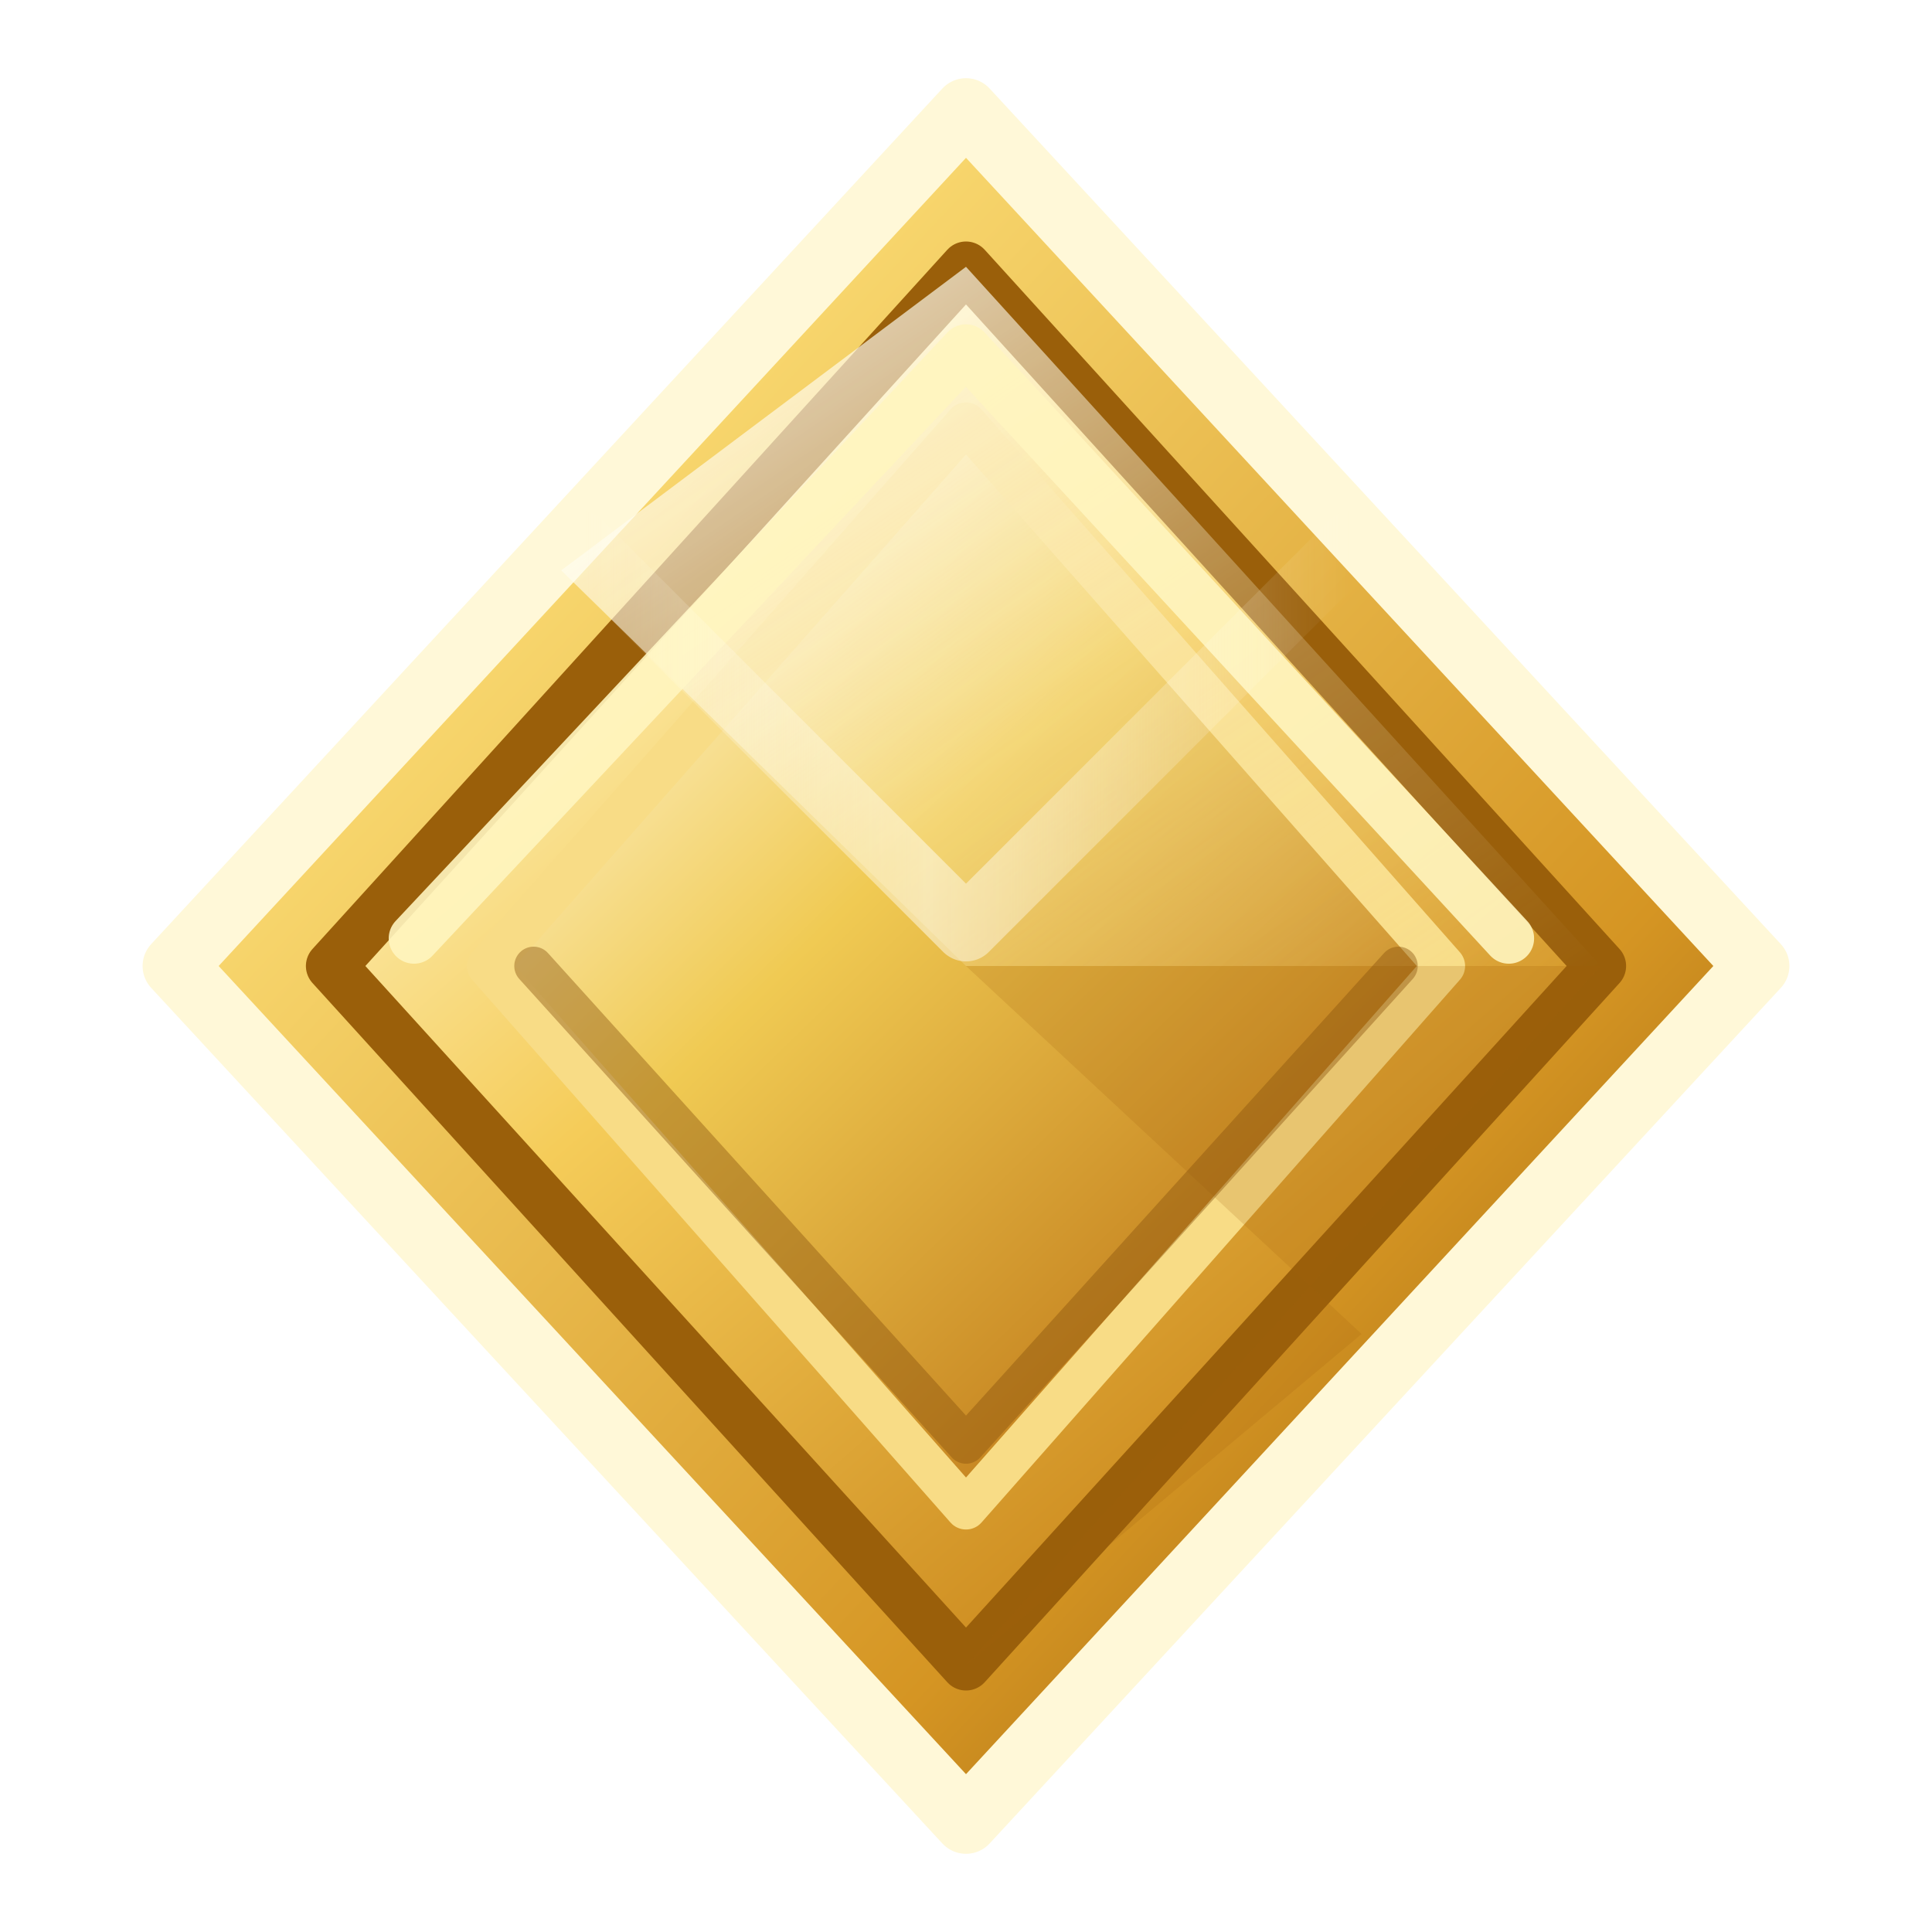
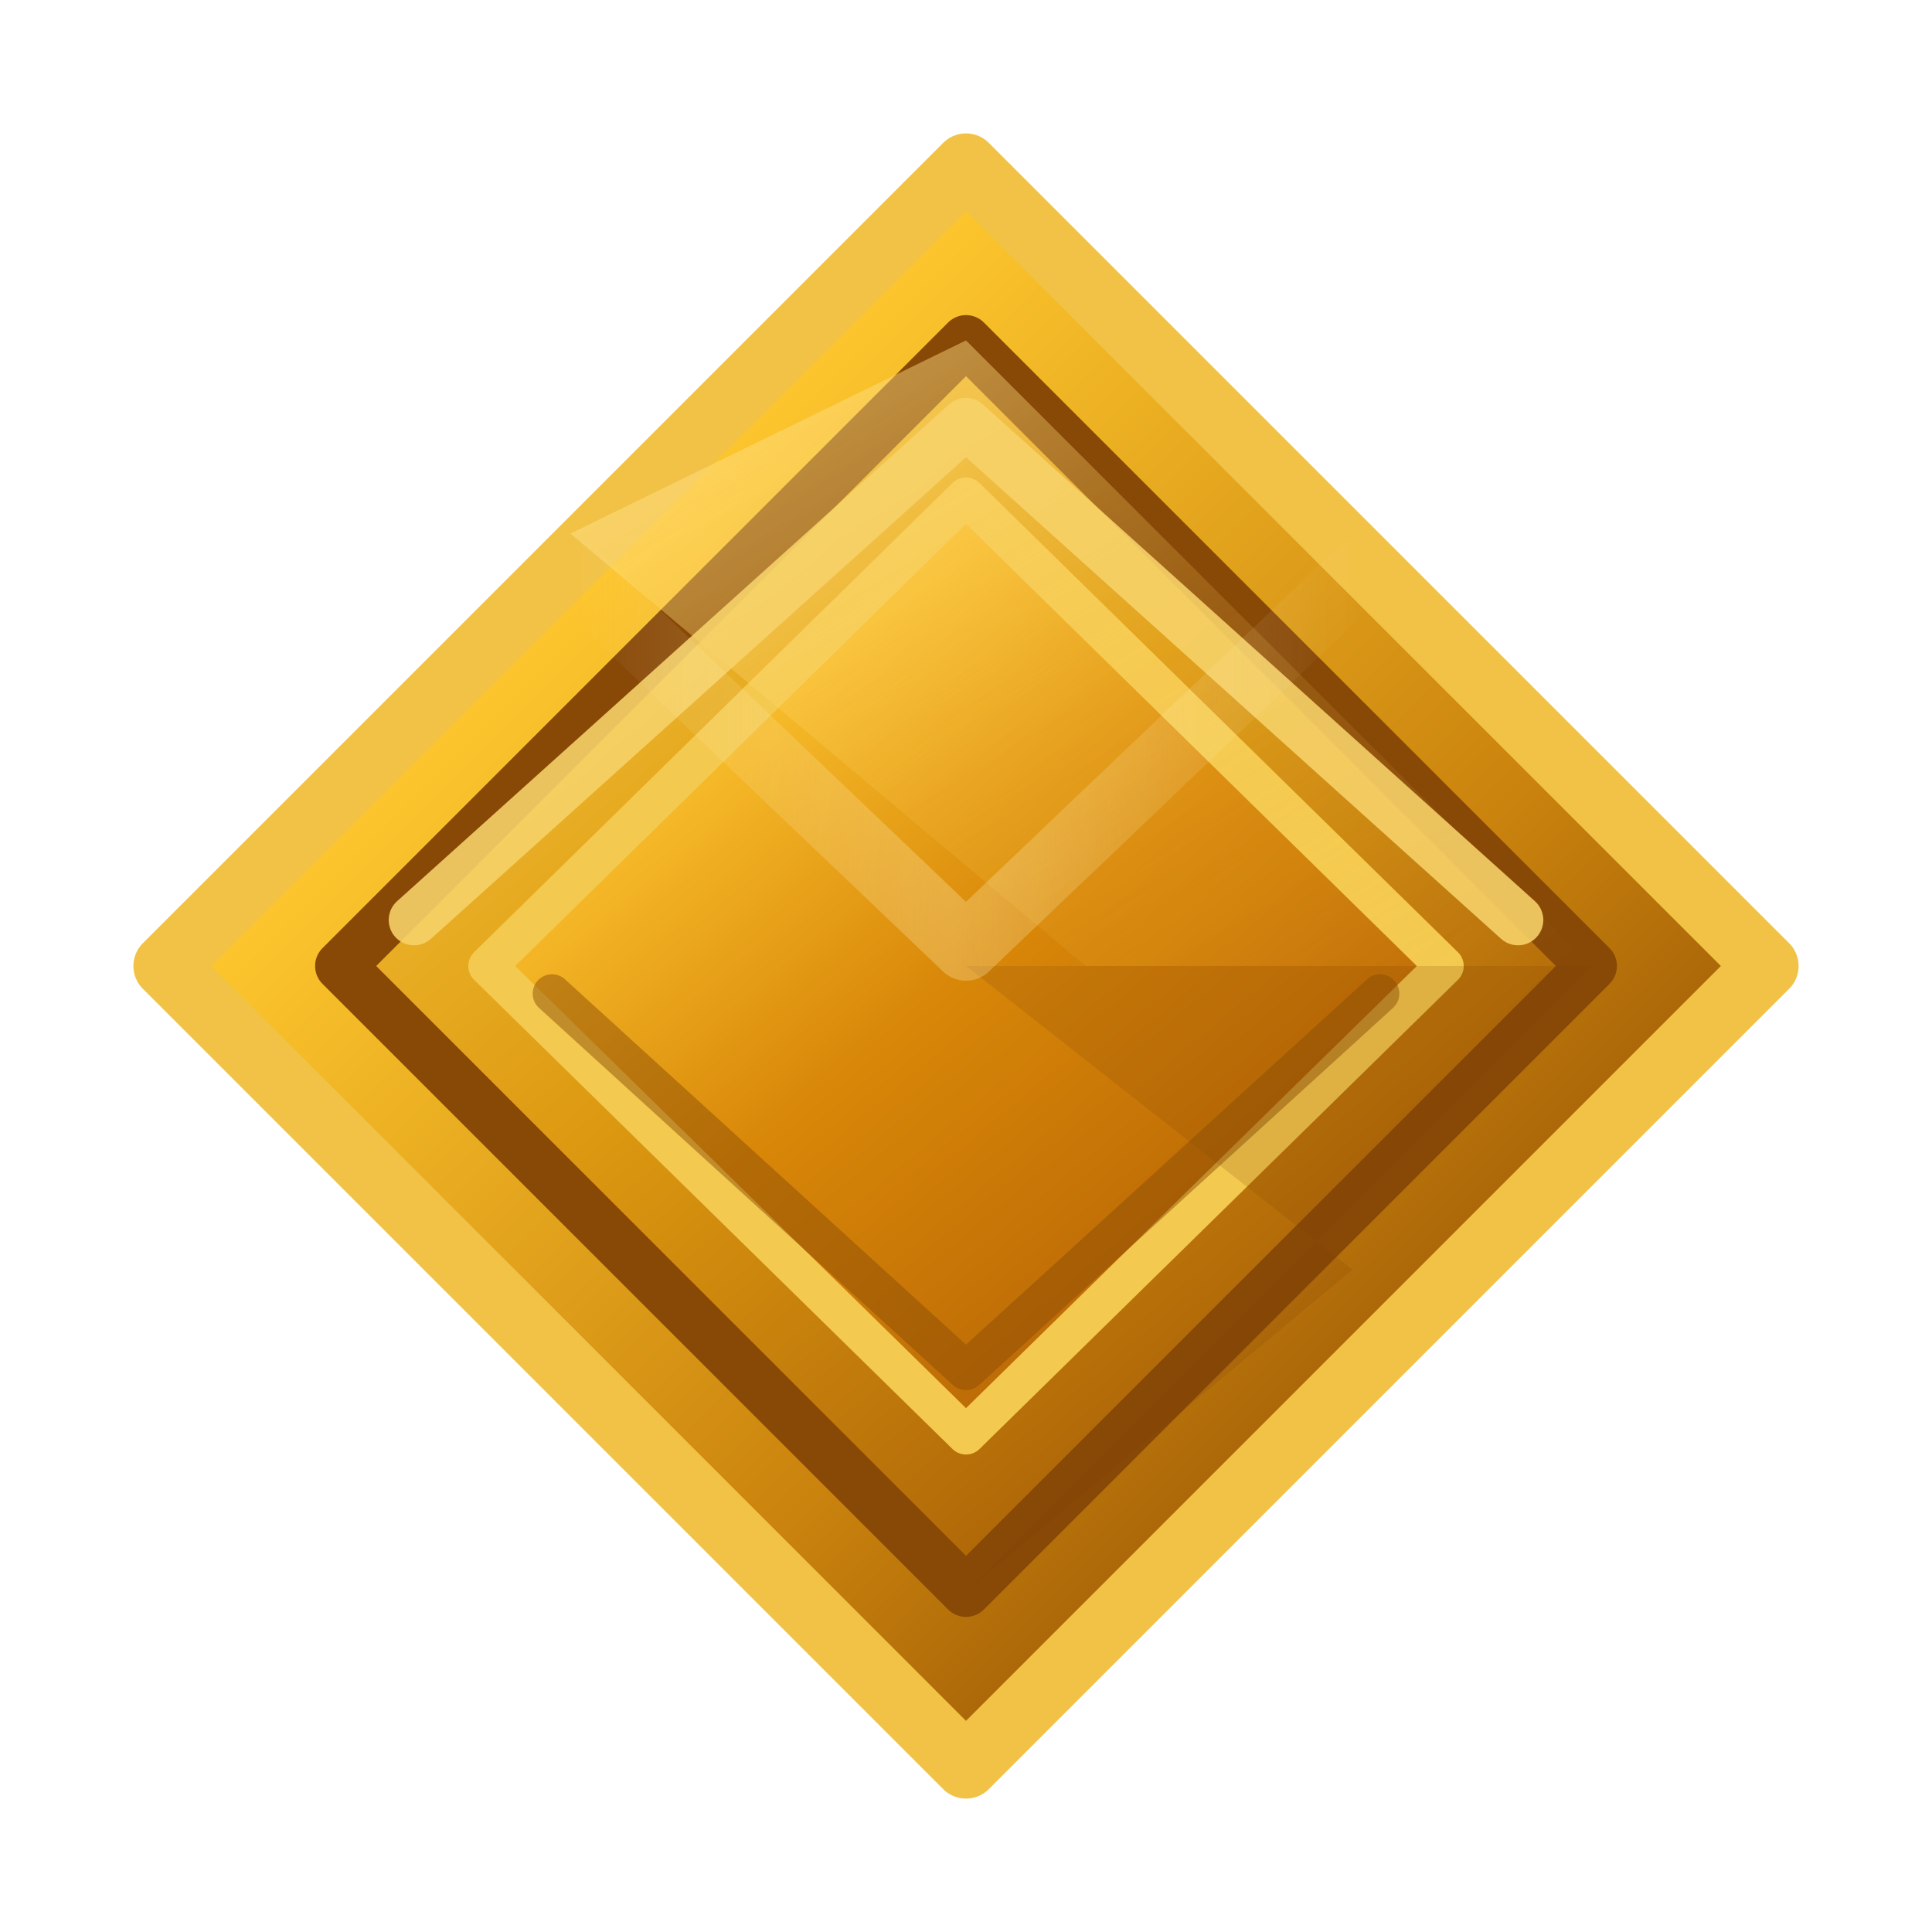
<svg xmlns="http://www.w3.org/2000/svg" width="21" height="21" viewBox="0 0 21 21">
  <defs>
-     <linearGradient id="gold-edge" x1="0%" y1="0%" x2="100%" y2="100%">
-       <stop offset="0%" stop-color="#fff8d9" />
-       <stop offset="26%" stop-color="#f7d56c" />
-       <stop offset="70%" stop-color="#d59523" />
-       <stop offset="100%" stop-color="#83500a" />
+     <linearGradient id="gold-rim" x1="0%" y1="0%" x2="100%" y2="100%">
+       <stop offset="0%" stop-color="#ffe17a" />
+       <stop offset="24%" stop-color="#ffc92f" />
+       <stop offset="62%" stop-color="#ca830d" />
+       <stop offset="100%" stop-color="#6c2f00" />
    </linearGradient>
-     <linearGradient id="gold-face" x1="18%" y1="10%" x2="82%" y2="92%">
-       <stop offset="0%" stop-color="#fff8cf" />
-       <stop offset="40%" stop-color="#f5cc59" />
-       <stop offset="100%" stop-color="#c47d12" />
+     <linearGradient id="gold-face" x1="14%" y1="10%" x2="84%" y2="92%">
+       <stop offset="0%" stop-color="#f5c53a" />
+       <stop offset="42%" stop-color="#dc9810" />
+       <stop offset="100%" stop-color="#9f5505" />
    </linearGradient>
-     <linearGradient id="gold-core" x1="14%" y1="8%" x2="88%" y2="94%">
-       <stop offset="0%" stop-color="#fff6d6" />
-       <stop offset="38%" stop-color="#f0ca53" />
-       <stop offset="100%" stop-color="#b66a0d" />
+     <linearGradient id="gold-core" x1="20%" y1="18%" x2="80%" y2="88%">
+       <stop offset="0%" stop-color="#ffc933" />
+       <stop offset="48%" stop-color="#d88708" />
+       <stop offset="100%" stop-color="#b56305" />
    </linearGradient>
-     <linearGradient id="gold-highlight" x1="0%" y1="0%" x2="100%" y2="100%">
-       <stop offset="0%" stop-color="#ffffff" stop-opacity="0.98" />
-       <stop offset="58%" stop-color="#fff8d7" stop-opacity="0.28" />
+     <linearGradient id="gold-sheen" x1="0%" y1="0%" x2="100%" y2="100%">
+       <stop offset="0%" stop-color="#ffe699" stop-opacity="0.68" />
+       <stop offset="52%" stop-color="#ffd45f" stop-opacity="0.18" />
+       <stop offset="100%" stop-color="#ffd45f" stop-opacity="0" />
+     </linearGradient>
+     <linearGradient id="gold-reflect" x1="0%" y1="0%" x2="100%" y2="0%">
+       <stop offset="0%" stop-color="#fff8d7" stop-opacity="0" />
+       <stop offset="48%" stop-color="#fff0b4" stop-opacity="0.34" />
      <stop offset="100%" stop-color="#fff8d7" stop-opacity="0" />
    </linearGradient>
-     <linearGradient id="gold-reflect" x1="0%" y1="0%" x2="100%" y2="0%">
-       <stop offset="0%" stop-color="#fffdf2" stop-opacity="0" />
-       <stop offset="45%" stop-color="#fffdf2" stop-opacity="0.55" />
-       <stop offset="100%" stop-color="#fffdf2" stop-opacity="0" />
-     </linearGradient>
  </defs>
-   <polygon points="10.5,1.2 19.1,10.5 10.5,19.8 1.9,10.5" fill="url(#gold-edge)" stroke="#fff8d8" stroke-width="0.7" stroke-linejoin="round" />
-   <polygon points="10.5,2.9 17.4,10.5 10.5,18.1 3.6,10.5" fill="url(#gold-face)" stroke="#9a5f0a" stroke-width="0.55" stroke-linejoin="round" />
-   <polygon points="10.5,4.6 15.7,10.5 10.5,16.4 5.3,10.5" fill="url(#gold-core)" stroke="#f8dc86" stroke-width="0.45" stroke-linejoin="round" />
-   <polygon points="10.5,2.9 17.4,10.5 10.5,10.5 6.1,6.2" fill="url(#gold-highlight)" opacity="0.9" />
-   <polygon points="10.5,10.5 17.4,10.5 10.5,18.1 14.8,14.5" fill="#9f5f0c" opacity="0.18" />
-   <polyline points="4.5,10.2 10.5,3.8 16.4,10.2" fill="none" stroke="#fff5bf" stroke-width="0.55" stroke-linecap="round" stroke-linejoin="round" opacity="0.9" />
-   <polyline points="6.3,5.9 10.5,10.1 14.7,5.9" fill="none" stroke="url(#gold-reflect)" stroke-width="0.7" stroke-linecap="round" stroke-linejoin="round" opacity="0.95" />
-   <polyline points="5.8,10.5 10.5,15.7 15.2,10.5" fill="none" stroke="#87500b" stroke-width="0.42" stroke-linecap="round" stroke-linejoin="round" opacity="0.42" />
+   <polygon points="10.5,1.8 19.2,10.5 10.5,19.2 1.8,10.5" fill="url(#gold-rim)" stroke="#f2c246" stroke-width="0.7" stroke-linejoin="round" />
+   <polygon points="10.5,3.7 17.3,10.5 10.5,17.3 3.7,10.5" fill="url(#gold-face)" stroke="#884806" stroke-width="0.55" stroke-linejoin="round" />
+   <polygon points="10.5,5.4 15.7,10.5 10.5,15.6 5.3,10.5" fill="url(#gold-core)" stroke="#f4c94f" stroke-width="0.42" stroke-linejoin="round" />
+   <polygon points="10.5,3.7 17.3,10.5 11.8,10.5 6.2,5.8" fill="url(#gold-sheen)" opacity="0.92" />
+   <polygon points="10.5,10.5 17.3,10.5 10.5,17.3 14.7,13.8" fill="#7e4104" opacity="0.18" />
+   <polyline points="4.5,10.0 10.5,4.6 16.5,10.0" fill="none" stroke="#f7d369" stroke-width="0.55" stroke-linecap="round" stroke-linejoin="round" opacity="0.88" />
+   <polyline points="6.2,6.2 10.5,10.3 14.8,6.2" fill="none" stroke="url(#gold-reflect)" stroke-width="0.72" stroke-linecap="round" stroke-linejoin="round" opacity="0.9" />
+   <polyline points="6.0,10.8 10.5,14.9 15.0,10.8" fill="none" stroke="#8a4b05" stroke-width="0.42" stroke-linecap="round" stroke-linejoin="round" opacity="0.48" />
</svg>
